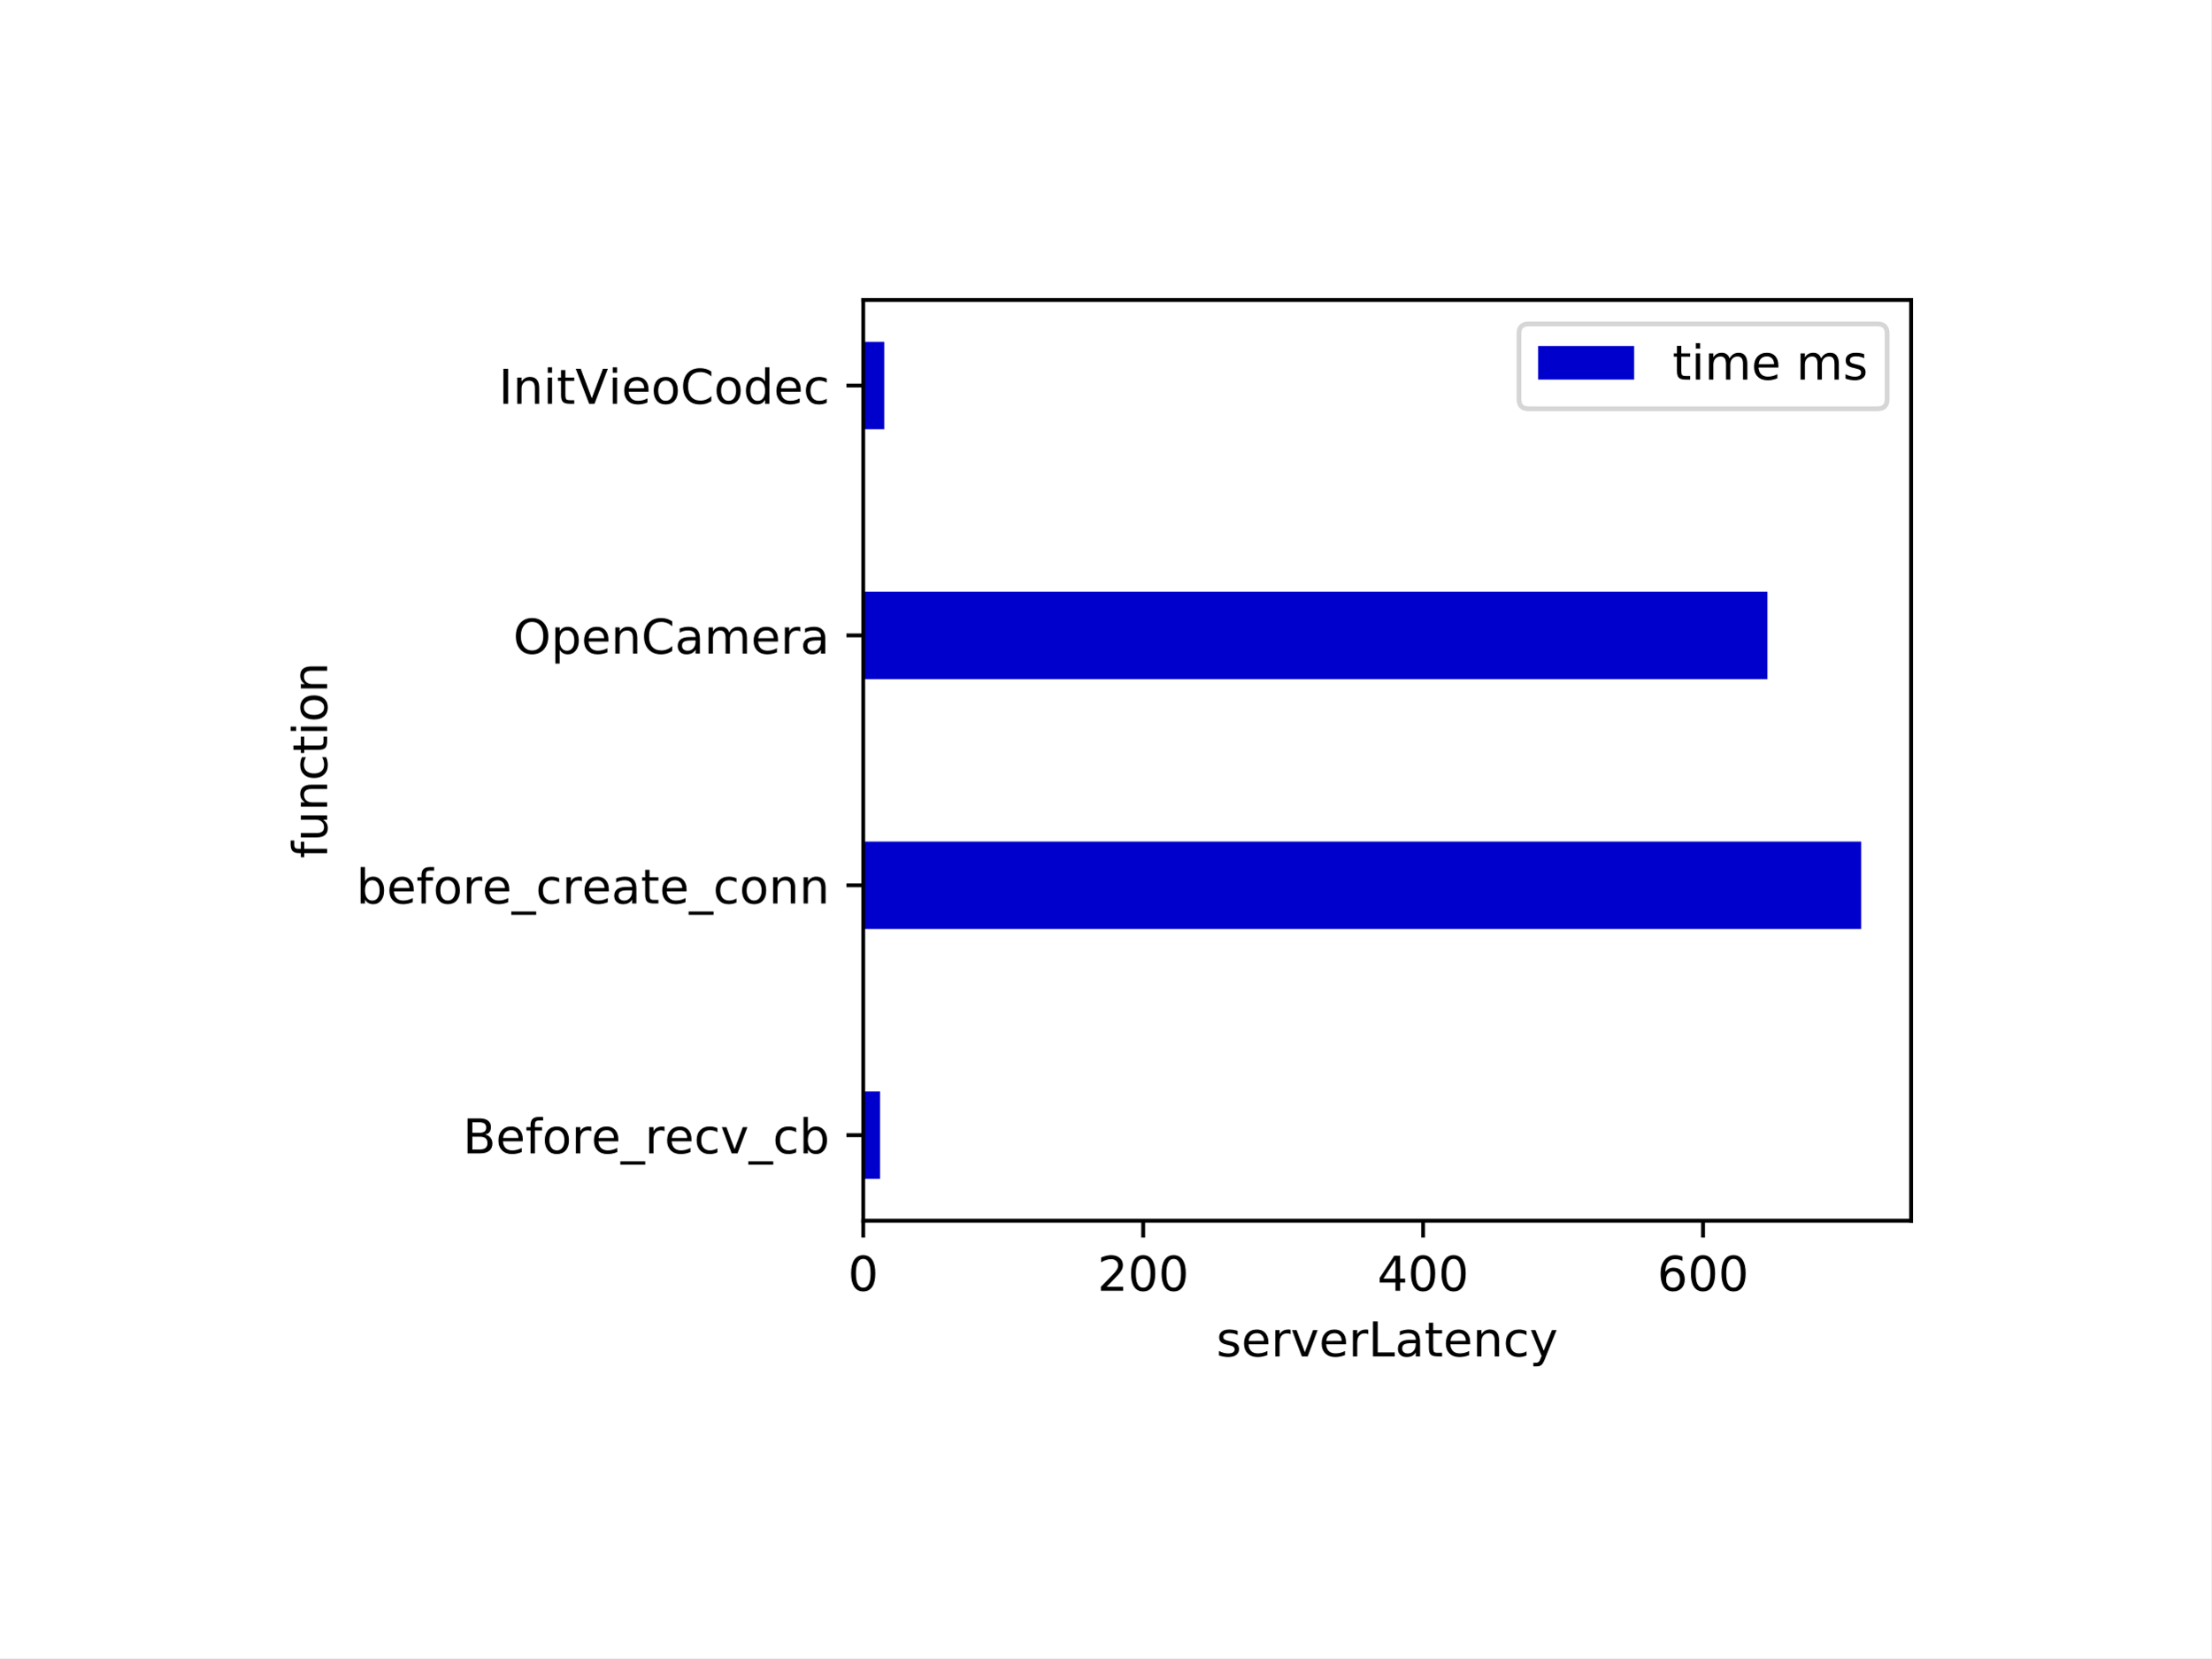
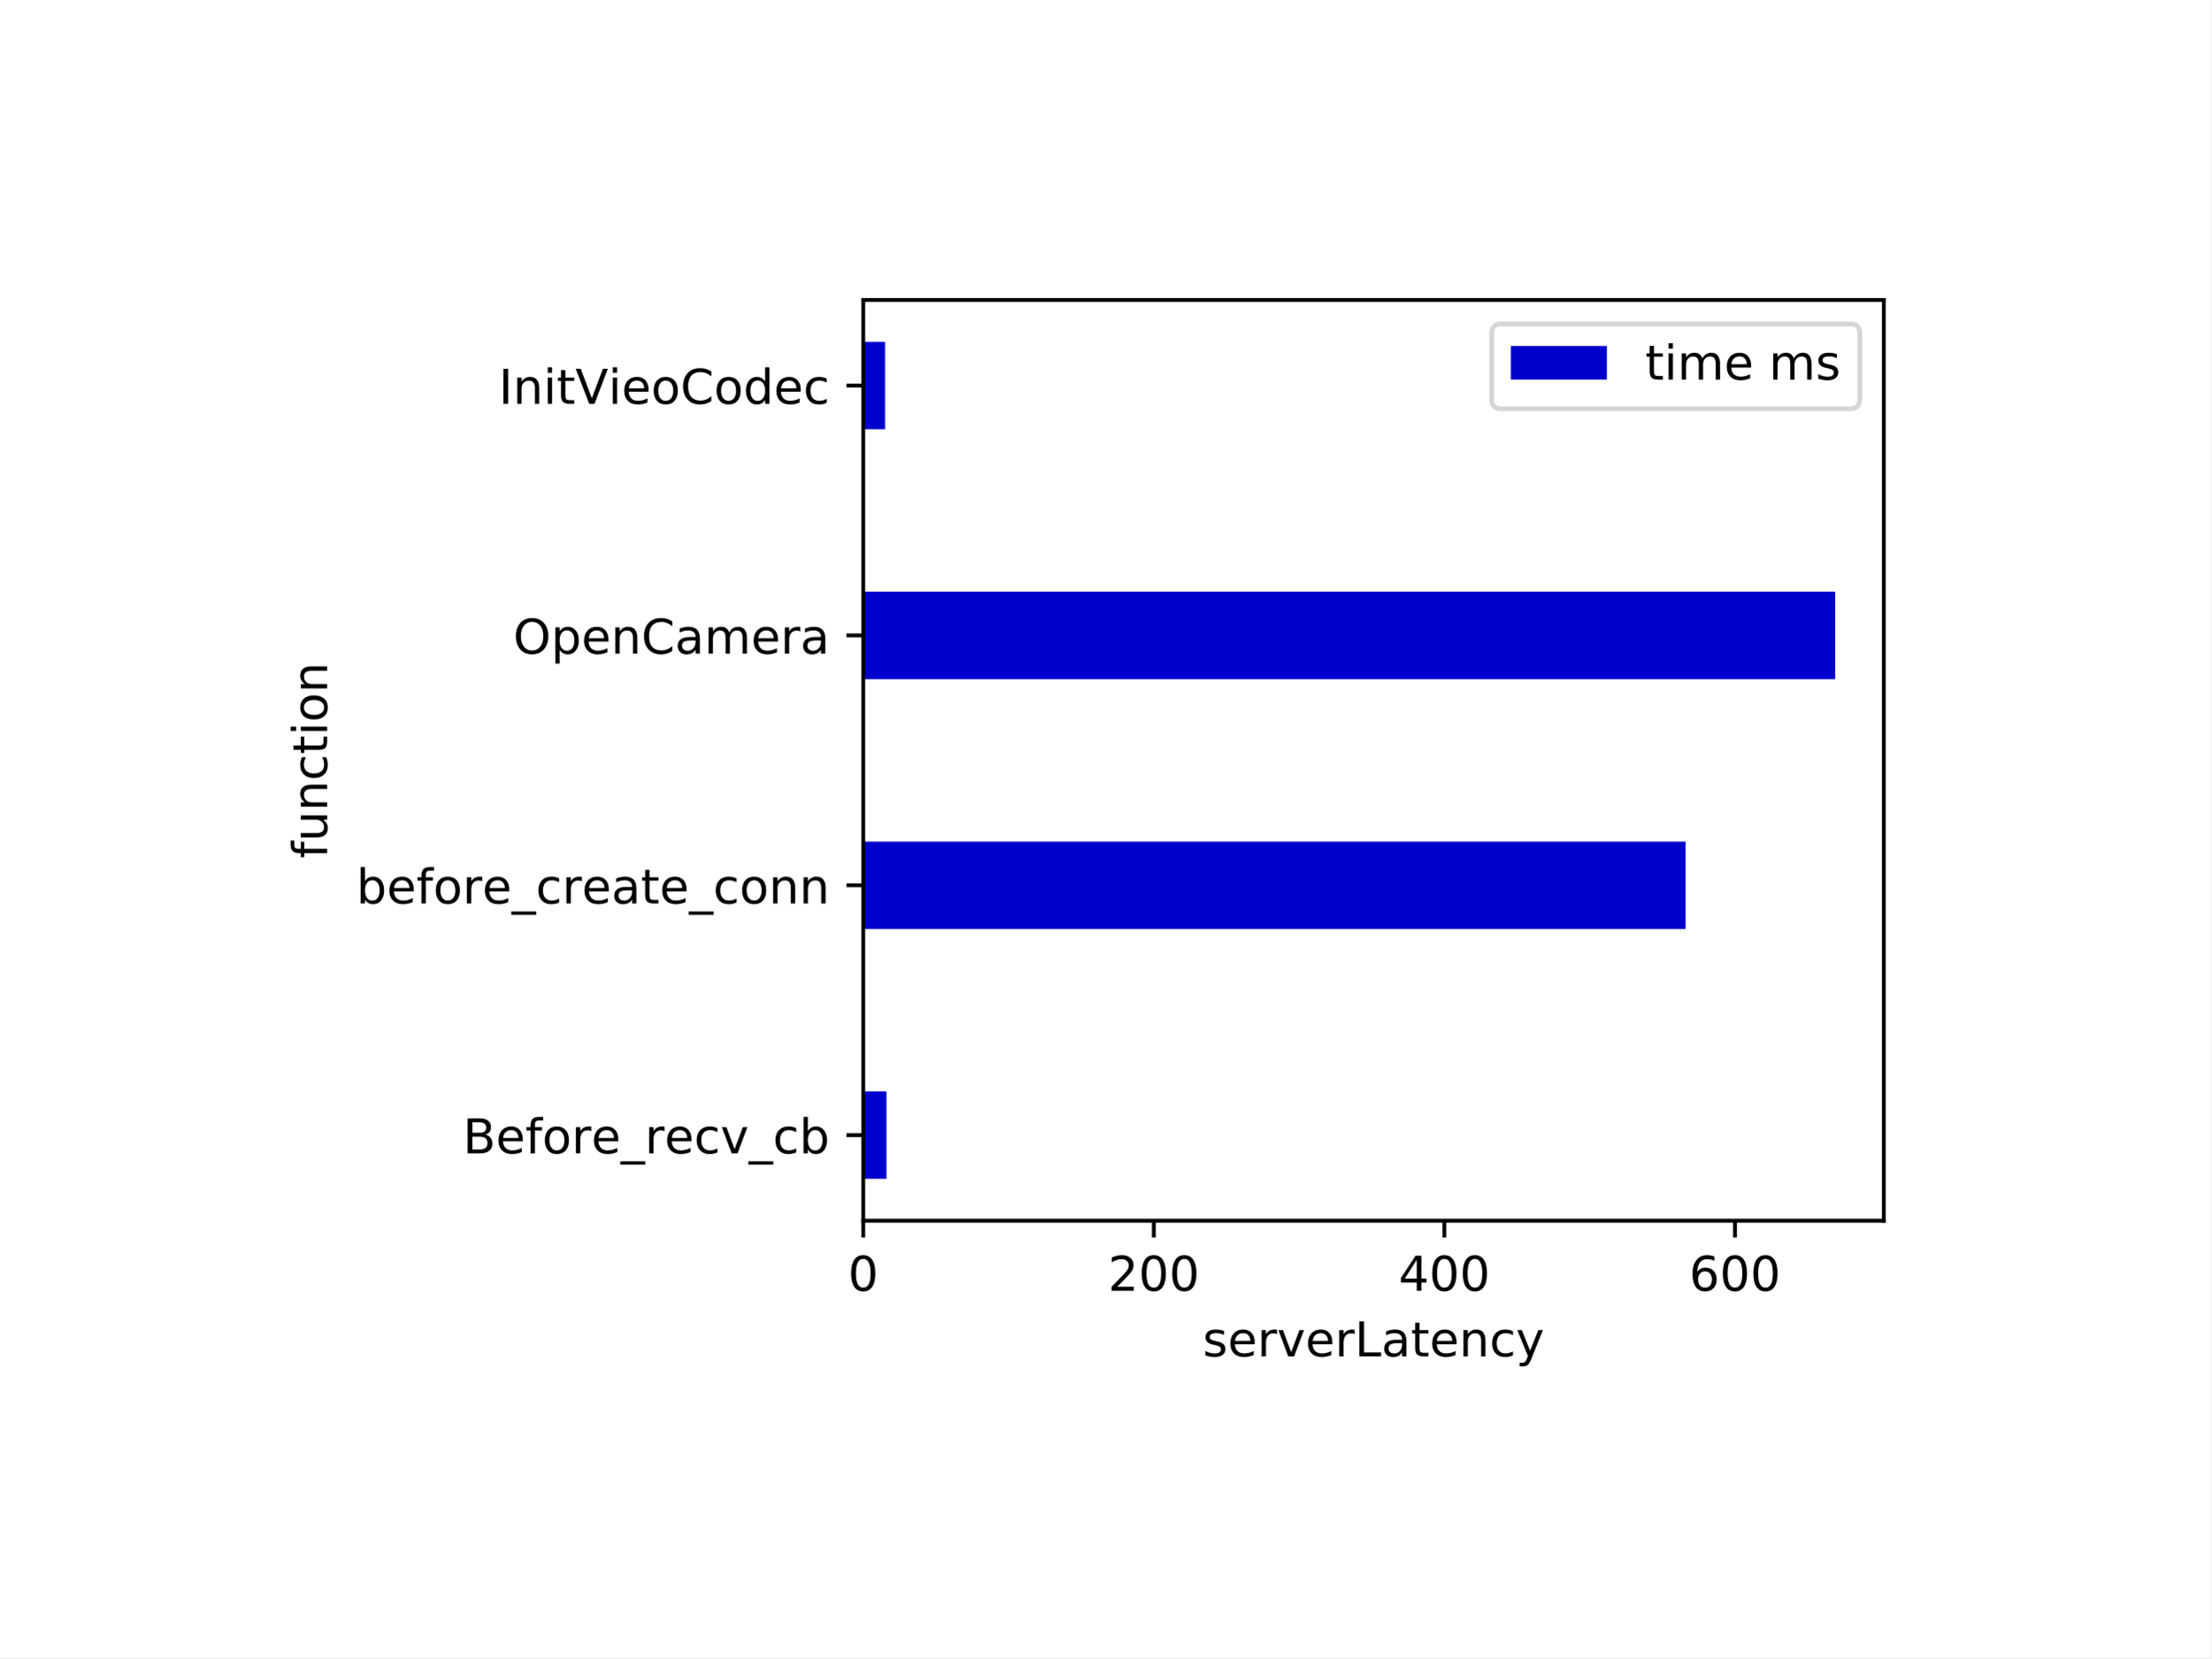
<svg xmlns="http://www.w3.org/2000/svg" xmlns:xlink="http://www.w3.org/1999/xlink" height="345.6pt" version="1.1" viewBox="0 0 460.8 345.6" width="460.8pt">
  <defs>
    <style type="text/css">
*{stroke-linecap:butt;stroke-linejoin:round;}
  </style>
  </defs>
  <g id="figure_1">
    <g id="patch_1">
      <path d="M 0 345.6  L 460.8 345.6  L 460.8 0  L 0 0  z " style="fill:#ffffff;" />
    </g>
    <g id="axes_1">
      <g id="patch_2">
-         <path d="M 179.9 254.44  L 398.28 254.44  L 398.28 62.52  L 179.9 62.52  z " style="fill:#ffffff;" />
+         <path d="M 179.9 254.44  L 392.596 254.44  L 392.596 62.52  L 179.9 62.52  z " style="fill:#ffffff;" />
      </g>
      <g id="patch_3">
-         <path clip-path="url(#p4a1dbe1ac6)" d="M 179.9 245.716  L 183.4 245.716  L 183.4 227.488  L 179.9 227.488  z " style="fill:#0000cd;" />
+         <path clip-path="url(#p1415e953fb)" d="M 179.9 245.716  L 184.745 245.716  L 184.745 227.488  L 179.9 227.488  z " style="fill:#0000cd;" />
      </g>
      <g id="patch_4">
-         <path clip-path="url(#p4a1dbe1ac6)" d="M 179.9 193.635  L 387.881 193.635  L 387.881 175.406  L 179.9 175.406  z " style="fill:#0000cd;" />
+         <path clip-path="url(#p1415e953fb)" d="M 179.9 193.635  L 351.28 193.635  L 351.28 175.406  L 179.9 175.406  z " style="fill:#0000cd;" />
      </g>
      <g id="patch_5">
-         <path clip-path="url(#p4a1dbe1ac6)" d="M 179.9 141.554  L 368.337 141.554  L 368.337 123.325  L 179.9 123.325  z " style="fill:#0000cd;" />
+         <path clip-path="url(#p1415e953fb)" d="M 179.9 141.554  L 382.467 141.554  L 382.467 123.325  L 179.9 123.325  z " style="fill:#0000cd;" />
      </g>
      <g id="patch_6">
-         <path clip-path="url(#p4a1dbe1ac6)" d="M 179.9 89.472  L 184.275 89.472  L 184.275 71.244  L 179.9 71.244  z " style="fill:#0000cd;" />
+         <path clip-path="url(#p1415e953fb)" d="M 179.9 89.472  L 184.442 89.472  L 184.442 71.244  L 179.9 71.244  z " style="fill:#0000cd;" />
      </g>
      <g id="matplotlib.axis_1">
        <g id="xtick_1">
          <g id="line2d_1">
            <defs>
-               <path d="M 0 0  L 0 3.5  " id="md226bafcd1" style="stroke:#000000;stroke-width:0.8;" />
-             </defs>
-             <g>
-               <use style="stroke:#000000;stroke-width:0.8;" x="179.9" xlink:href="#md226bafcd1" y="254.44" />
+               <path d="M 0 0  L 0 3.5  " id="md5bb54d4c5" style="stroke:#000000;stroke-width:0.8;" />
+             </defs>
+             <g>
+               <use style="stroke:#000000;stroke-width:0.8;" x="179.9" xlink:href="#md5bb54d4c5" y="254.44" />
            </g>
          </g>
          <g id="text_1">
            <defs>
              <path d="M 31.781 66.406  Q 24.172 66.406 20.328 58.906  Q 16.5 51.422 16.5 36.375  Q 16.5 21.391 20.328 13.891  Q 24.172 6.391 31.781 6.391  Q 39.453 6.391 43.281 13.891  Q 47.125 21.391 47.125 36.375  Q 47.125 51.422 43.281 58.906  Q 39.453 66.406 31.781 66.406  z M 31.781 74.219  Q 44.047 74.219 50.516 64.516  Q 56.984 54.828 56.984 36.375  Q 56.984 17.969 50.516 8.266  Q 44.047 -1.422 31.781 -1.422  Q 19.531 -1.422 13.062 8.266  Q 6.594 17.969 6.594 36.375  Q 6.594 54.828 13.062 64.516  Q 19.531 74.219 31.781 74.219  z " id="DejaVuSans-30" />
            </defs>
            <g transform="translate(176.7188 269.0384)scale(0.1 -0.1)">
              <use xlink:href="#DejaVuSans-30" />
            </g>
          </g>
        </g>
        <g id="xtick_2">
          <g id="line2d_2">
            <g>
-               <use style="stroke:#000000;stroke-width:0.8;" x="238.24" xlink:href="#md226bafcd1" y="254.44" />
+               <use style="stroke:#000000;stroke-width:0.8;" x="240.458" xlink:href="#md5bb54d4c5" y="254.44" />
            </g>
          </g>
          <g id="text_2">
            <defs>
              <path d="M 19.188 8.297  L 53.609 8.297  L 53.609 0  L 7.328 0  L 7.328 8.297  Q 12.938 14.109 22.625 23.891  Q 32.328 33.688 34.812 36.531  Q 39.547 41.844 41.422 45.531  Q 43.312 49.219 43.312 52.781  Q 43.312 58.594 39.234 62.25  Q 35.156 65.922 28.609 65.922  Q 23.969 65.922 18.812 64.312  Q 13.672 62.703 7.812 59.422  L 7.812 69.391  Q 13.766 71.781 18.938 73  Q 24.125 74.219 28.422 74.219  Q 39.75 74.219 46.484 68.547  Q 53.219 62.891 53.219 53.422  Q 53.219 48.922 51.531 44.891  Q 49.859 40.875 45.406 35.406  Q 44.188 33.984 37.641 27.219  Q 31.109 20.453 19.188 8.297  z " id="DejaVuSans-32" />
            </defs>
-             <g transform="translate(228.6959 269.0384)scale(0.1 -0.1)">
+             <g transform="translate(230.9145 269.0384)scale(0.1 -0.1)">
              <use xlink:href="#DejaVuSans-32" />
              <use x="63.623" xlink:href="#DejaVuSans-30" />
              <use x="127.246" xlink:href="#DejaVuSans-30" />
            </g>
          </g>
        </g>
        <g id="xtick_3">
          <g id="line2d_3">
            <g>
-               <use style="stroke:#000000;stroke-width:0.8;" x="296.579" xlink:href="#md226bafcd1" y="254.44" />
+               <use style="stroke:#000000;stroke-width:0.8;" x="301.016" xlink:href="#md5bb54d4c5" y="254.44" />
            </g>
          </g>
          <g id="text_3">
            <defs>
              <path d="M 37.797 64.312  L 12.891 25.391  L 37.797 25.391  z M 35.203 72.906  L 47.609 72.906  L 47.609 25.391  L 58.016 25.391  L 58.016 17.188  L 47.609 17.188  L 47.609 0  L 37.797 0  L 37.797 17.188  L 4.891 17.188  L 4.891 26.703  z " id="DejaVuSans-34" />
            </defs>
-             <g transform="translate(287.0356 269.0384)scale(0.1 -0.1)">
+             <g transform="translate(291.4727 269.0384)scale(0.1 -0.1)">
              <use xlink:href="#DejaVuSans-34" />
              <use x="63.623" xlink:href="#DejaVuSans-30" />
              <use x="127.246" xlink:href="#DejaVuSans-30" />
            </g>
          </g>
        </g>
        <g id="xtick_4">
          <g id="line2d_4">
            <g>
-               <use style="stroke:#000000;stroke-width:0.8;" x="354.919" xlink:href="#md226bafcd1" y="254.44" />
+               <use style="stroke:#000000;stroke-width:0.8;" x="361.575" xlink:href="#md5bb54d4c5" y="254.44" />
            </g>
          </g>
          <g id="text_4">
            <defs>
              <path d="M 33.016 40.375  Q 26.375 40.375 22.484 35.828  Q 18.609 31.297 18.609 23.391  Q 18.609 15.531 22.484 10.953  Q 26.375 6.391 33.016 6.391  Q 39.656 6.391 43.531 10.953  Q 47.406 15.531 47.406 23.391  Q 47.406 31.297 43.531 35.828  Q 39.656 40.375 33.016 40.375  z M 52.594 71.297  L 52.594 62.312  Q 48.875 64.062 45.094 64.984  Q 41.312 65.922 37.594 65.922  Q 27.828 65.922 22.672 59.328  Q 17.531 52.734 16.797 39.406  Q 19.672 43.656 24.016 45.922  Q 28.375 48.188 33.594 48.188  Q 44.578 48.188 50.953 41.516  Q 57.328 34.859 57.328 23.391  Q 57.328 12.156 50.688 5.359  Q 44.047 -1.422 33.016 -1.422  Q 20.359 -1.422 13.672 8.266  Q 6.984 17.969 6.984 36.375  Q 6.984 53.656 15.188 63.938  Q 23.391 74.219 37.203 74.219  Q 40.922 74.219 44.703 73.484  Q 48.484 72.75 52.594 71.297  z " id="DejaVuSans-36" />
            </defs>
-             <g transform="translate(345.3753 269.0384)scale(0.1 -0.1)">
+             <g transform="translate(352.0309 269.0384)scale(0.1 -0.1)">
              <use xlink:href="#DejaVuSans-36" />
              <use x="63.623" xlink:href="#DejaVuSans-30" />
              <use x="127.246" xlink:href="#DejaVuSans-30" />
            </g>
          </g>
        </g>
        <g id="text_5">
          <defs>
            <path d="M 44.281 53.078  L 44.281 44.578  Q 40.484 46.531 36.375 47.5  Q 32.281 48.484 27.875 48.484  Q 21.188 48.484 17.844 46.438  Q 14.5 44.391 14.5 40.281  Q 14.5 37.156 16.891 35.375  Q 19.281 33.594 26.516 31.984  L 29.594 31.297  Q 39.156 29.25 43.188 25.516  Q 47.219 21.781 47.219 15.094  Q 47.219 7.469 41.188 3.016  Q 35.156 -1.422 24.609 -1.422  Q 20.219 -1.422 15.453 -0.562  Q 10.688 0.297 5.422 2  L 5.422 11.281  Q 10.406 8.688 15.234 7.391  Q 20.062 6.109 24.812 6.109  Q 31.156 6.109 34.562 8.281  Q 37.984 10.453 37.984 14.406  Q 37.984 18.062 35.516 20.016  Q 33.062 21.969 24.703 23.781  L 21.578 24.516  Q 13.234 26.266 9.516 29.906  Q 5.812 33.547 5.812 39.891  Q 5.812 47.609 11.281 51.797  Q 16.75 56 26.812 56  Q 31.781 56 36.172 55.266  Q 40.578 54.547 44.281 53.078  z " id="DejaVuSans-73" />
            <path d="M 56.203 29.594  L 56.203 25.203  L 14.891 25.203  Q 15.484 15.922 20.484 11.062  Q 25.484 6.203 34.422 6.203  Q 39.594 6.203 44.453 7.469  Q 49.312 8.734 54.109 11.281  L 54.109 2.781  Q 49.266 0.734 44.188 -0.344  Q 39.109 -1.422 33.891 -1.422  Q 20.797 -1.422 13.156 6.188  Q 5.516 13.812 5.516 26.812  Q 5.516 40.234 12.766 48.109  Q 20.016 56 32.328 56  Q 43.359 56 49.781 48.891  Q 56.203 41.797 56.203 29.594  z M 47.219 32.234  Q 47.125 39.594 43.094 43.984  Q 39.062 48.391 32.422 48.391  Q 24.906 48.391 20.391 44.141  Q 15.875 39.891 15.188 32.172  z " id="DejaVuSans-65" />
            <path d="M 41.109 46.297  Q 39.594 47.172 37.812 47.578  Q 36.031 48 33.891 48  Q 26.266 48 22.188 43.047  Q 18.109 38.094 18.109 28.812  L 18.109 0  L 9.078 0  L 9.078 54.688  L 18.109 54.688  L 18.109 46.188  Q 20.953 51.172 25.484 53.578  Q 30.031 56 36.531 56  Q 37.453 56 38.578 55.875  Q 39.703 55.766 41.062 55.516  z " id="DejaVuSans-72" />
            <path d="M 2.984 54.688  L 12.5 54.688  L 29.594 8.797  L 46.688 54.688  L 56.203 54.688  L 35.688 0  L 23.484 0  z " id="DejaVuSans-76" />
            <path d="M 9.812 72.906  L 19.672 72.906  L 19.672 8.297  L 55.172 8.297  L 55.172 0  L 9.812 0  z " id="DejaVuSans-4c" />
            <path d="M 34.281 27.484  Q 23.391 27.484 19.188 25  Q 14.984 22.516 14.984 16.5  Q 14.984 11.719 18.141 8.906  Q 21.297 6.109 26.703 6.109  Q 34.188 6.109 38.703 11.406  Q 43.219 16.703 43.219 25.484  L 43.219 27.484  z M 52.203 31.203  L 52.203 0  L 43.219 0  L 43.219 8.297  Q 40.141 3.328 35.547 0.953  Q 30.953 -1.422 24.312 -1.422  Q 15.922 -1.422 10.953 3.297  Q 6 8.016 6 15.922  Q 6 25.141 12.172 29.828  Q 18.359 34.516 30.609 34.516  L 43.219 34.516  L 43.219 35.406  Q 43.219 41.609 39.141 45  Q 35.062 48.391 27.688 48.391  Q 23 48.391 18.547 47.266  Q 14.109 46.141 10.016 43.891  L 10.016 52.203  Q 14.938 54.109 19.578 55.047  Q 24.219 56 28.609 56  Q 40.484 56 46.344 49.844  Q 52.203 43.703 52.203 31.203  z " id="DejaVuSans-61" />
            <path d="M 18.312 70.219  L 18.312 54.688  L 36.812 54.688  L 36.812 47.703  L 18.312 47.703  L 18.312 18.016  Q 18.312 11.328 20.141 9.422  Q 21.969 7.516 27.594 7.516  L 36.812 7.516  L 36.812 0  L 27.594 0  Q 17.188 0 13.234 3.875  Q 9.281 7.766 9.281 18.016  L 9.281 47.703  L 2.688 47.703  L 2.688 54.688  L 9.281 54.688  L 9.281 70.219  z " id="DejaVuSans-74" />
            <path d="M 54.891 33.016  L 54.891 0  L 45.906 0  L 45.906 32.719  Q 45.906 40.484 42.875 44.328  Q 39.844 48.188 33.797 48.188  Q 26.516 48.188 22.312 43.547  Q 18.109 38.922 18.109 30.906  L 18.109 0  L 9.078 0  L 9.078 54.688  L 18.109 54.688  L 18.109 46.188  Q 21.344 51.125 25.703 53.562  Q 30.078 56 35.797 56  Q 45.219 56 50.047 50.172  Q 54.891 44.344 54.891 33.016  z " id="DejaVuSans-6e" />
            <path d="M 48.781 52.594  L 48.781 44.188  Q 44.969 46.297 41.141 47.344  Q 37.312 48.391 33.406 48.391  Q 24.656 48.391 19.812 42.844  Q 14.984 37.312 14.984 27.297  Q 14.984 17.281 19.812 11.734  Q 24.656 6.203 33.406 6.203  Q 37.312 6.203 41.141 7.25  Q 44.969 8.297 48.781 10.406  L 48.781 2.094  Q 45.016 0.344 40.984 -0.531  Q 36.969 -1.422 32.422 -1.422  Q 20.062 -1.422 12.781 6.344  Q 5.516 14.109 5.516 27.297  Q 5.516 40.672 12.859 48.328  Q 20.219 56 33.016 56  Q 37.156 56 41.109 55.141  Q 45.062 54.297 48.781 52.594  z " id="DejaVuSans-63" />
            <path d="M 32.172 -5.078  Q 28.375 -14.844 24.75 -17.812  Q 21.141 -20.797 15.094 -20.797  L 7.906 -20.797  L 7.906 -13.281  L 13.188 -13.281  Q 16.891 -13.281 18.938 -11.516  Q 21 -9.766 23.484 -3.219  L 25.094 0.875  L 2.984 54.688  L 12.5 54.688  L 29.594 11.922  L 46.688 54.688  L 56.203 54.688  z " id="DejaVuSans-79" />
          </defs>
-           <g transform="translate(253.4978 282.7166)scale(0.1 -0.1)">
+           <g transform="translate(250.6556 282.7166)scale(0.1 -0.1)">
            <use xlink:href="#DejaVuSans-73" />
            <use x="52.1" xlink:href="#DejaVuSans-65" />
            <use x="113.623" xlink:href="#DejaVuSans-72" />
            <use x="154.736" xlink:href="#DejaVuSans-76" />
            <use x="213.916" xlink:href="#DejaVuSans-65" />
            <use x="275.439" xlink:href="#DejaVuSans-72" />
            <use x="316.553" xlink:href="#DejaVuSans-4c" />
            <use x="372.266" xlink:href="#DejaVuSans-61" />
            <use x="433.545" xlink:href="#DejaVuSans-74" />
            <use x="472.754" xlink:href="#DejaVuSans-65" />
            <use x="534.277" xlink:href="#DejaVuSans-6e" />
            <use x="597.656" xlink:href="#DejaVuSans-63" />
            <use x="652.637" xlink:href="#DejaVuSans-79" />
          </g>
        </g>
      </g>
      <g id="matplotlib.axis_2">
        <g id="ytick_1">
          <g id="line2d_5">
            <defs>
-               <path d="M 0 0  L -3.5 0  " id="mdd6d3f6734" style="stroke:#000000;stroke-width:0.8;" />
-             </defs>
-             <g>
-               <use style="stroke:#000000;stroke-width:0.8;" x="179.9" xlink:href="#mdd6d3f6734" y="236.602" />
+               <path d="M 0 0  L -3.5 0  " id="mb3eb9747fa" style="stroke:#000000;stroke-width:0.8;" />
+             </defs>
+             <g>
+               <use style="stroke:#000000;stroke-width:0.8;" x="179.9" xlink:href="#mb3eb9747fa" y="236.602" />
            </g>
          </g>
          <g id="text_6">
            <defs>
              <path d="M 19.672 34.812  L 19.672 8.109  L 35.5 8.109  Q 43.453 8.109 47.281 11.406  Q 51.125 14.703 51.125 21.484  Q 51.125 28.328 47.281 31.562  Q 43.453 34.812 35.5 34.812  z M 19.672 64.797  L 19.672 42.828  L 34.281 42.828  Q 41.5 42.828 45.031 45.531  Q 48.578 48.25 48.578 53.812  Q 48.578 59.328 45.031 62.062  Q 41.5 64.797 34.281 64.797  z M 9.812 72.906  L 35.016 72.906  Q 46.297 72.906 52.391 68.219  Q 58.5 63.531 58.5 54.891  Q 58.5 48.188 55.375 44.234  Q 52.25 40.281 46.188 39.312  Q 53.469 37.75 57.5 32.781  Q 61.531 27.828 61.531 20.406  Q 61.531 10.641 54.891 5.312  Q 48.25 0 35.984 0  L 9.812 0  z " id="DejaVuSans-42" />
              <path d="M 37.109 75.984  L 37.109 68.5  L 28.516 68.5  Q 23.688 68.5 21.797 66.547  Q 19.922 64.594 19.922 59.516  L 19.922 54.688  L 34.719 54.688  L 34.719 47.703  L 19.922 47.703  L 19.922 0  L 10.891 0  L 10.891 47.703  L 2.297 47.703  L 2.297 54.688  L 10.891 54.688  L 10.891 58.5  Q 10.891 67.625 15.141 71.797  Q 19.391 75.984 28.609 75.984  z " id="DejaVuSans-66" />
              <path d="M 30.609 48.391  Q 23.391 48.391 19.188 42.75  Q 14.984 37.109 14.984 27.297  Q 14.984 17.484 19.156 11.844  Q 23.344 6.203 30.609 6.203  Q 37.797 6.203 41.984 11.859  Q 46.188 17.531 46.188 27.297  Q 46.188 37.016 41.984 42.703  Q 37.797 48.391 30.609 48.391  z M 30.609 56  Q 42.328 56 49.016 48.375  Q 55.719 40.766 55.719 27.297  Q 55.719 13.875 49.016 6.219  Q 42.328 -1.422 30.609 -1.422  Q 18.844 -1.422 12.172 6.219  Q 5.516 13.875 5.516 27.297  Q 5.516 40.766 12.172 48.375  Q 18.844 56 30.609 56  z " id="DejaVuSans-6f" />
              <path d="M 50.984 -16.609  L 50.984 -23.578  L -0.984 -23.578  L -0.984 -16.609  z " id="DejaVuSans-5f" />
              <path d="M 48.688 27.297  Q 48.688 37.203 44.609 42.844  Q 40.531 48.484 33.406 48.484  Q 26.266 48.484 22.188 42.844  Q 18.109 37.203 18.109 27.297  Q 18.109 17.391 22.188 11.75  Q 26.266 6.109 33.406 6.109  Q 40.531 6.109 44.609 11.75  Q 48.688 17.391 48.688 27.297  z M 18.109 46.391  Q 20.953 51.266 25.266 53.625  Q 29.594 56 35.594 56  Q 45.562 56 51.781 48.094  Q 58.016 40.188 58.016 27.297  Q 58.016 14.406 51.781 6.484  Q 45.562 -1.422 35.594 -1.422  Q 29.594 -1.422 25.266 0.953  Q 20.953 3.328 18.109 8.203  L 18.109 0  L 9.078 0  L 9.078 75.984  L 18.109 75.984  z " id="DejaVuSans-62" />
            </defs>
            <g transform="translate(96.46094 240.4013)scale(0.1 -0.1)">
              <use xlink:href="#DejaVuSans-42" />
              <use x="68.604" xlink:href="#DejaVuSans-65" />
              <use x="130.127" xlink:href="#DejaVuSans-66" />
              <use x="165.332" xlink:href="#DejaVuSans-6f" />
              <use x="226.514" xlink:href="#DejaVuSans-72" />
              <use x="267.596" xlink:href="#DejaVuSans-65" />
              <use x="329.119" xlink:href="#DejaVuSans-5f" />
              <use x="379.119" xlink:href="#DejaVuSans-72" />
              <use x="420.201" xlink:href="#DejaVuSans-65" />
              <use x="481.725" xlink:href="#DejaVuSans-63" />
              <use x="536.705" xlink:href="#DejaVuSans-76" />
              <use x="595.885" xlink:href="#DejaVuSans-5f" />
              <use x="645.885" xlink:href="#DejaVuSans-63" />
              <use x="700.865" xlink:href="#DejaVuSans-62" />
            </g>
          </g>
        </g>
        <g id="ytick_2">
          <g id="line2d_6">
            <g>
-               <use style="stroke:#000000;stroke-width:0.8;" x="179.9" xlink:href="#mdd6d3f6734" y="184.521" />
+               <use style="stroke:#000000;stroke-width:0.8;" x="179.9" xlink:href="#mb3eb9747fa" y="184.521" />
            </g>
          </g>
          <g id="text_7">
            <g transform="translate(74.24531 188.3199)scale(0.1 -0.1)">
              <use xlink:href="#DejaVuSans-62" />
              <use x="63.477" xlink:href="#DejaVuSans-65" />
              <use x="125" xlink:href="#DejaVuSans-66" />
              <use x="160.205" xlink:href="#DejaVuSans-6f" />
              <use x="221.387" xlink:href="#DejaVuSans-72" />
              <use x="262.469" xlink:href="#DejaVuSans-65" />
              <use x="323.992" xlink:href="#DejaVuSans-5f" />
              <use x="373.992" xlink:href="#DejaVuSans-63" />
              <use x="428.973" xlink:href="#DejaVuSans-72" />
              <use x="470.055" xlink:href="#DejaVuSans-65" />
              <use x="531.578" xlink:href="#DejaVuSans-61" />
              <use x="592.857" xlink:href="#DejaVuSans-74" />
              <use x="632.066" xlink:href="#DejaVuSans-65" />
              <use x="693.59" xlink:href="#DejaVuSans-5f" />
              <use x="743.59" xlink:href="#DejaVuSans-63" />
              <use x="798.57" xlink:href="#DejaVuSans-6f" />
              <use x="859.752" xlink:href="#DejaVuSans-6e" />
              <use x="923.131" xlink:href="#DejaVuSans-6e" />
            </g>
          </g>
        </g>
        <g id="ytick_3">
          <g id="line2d_7">
            <g>
-               <use style="stroke:#000000;stroke-width:0.8;" x="179.9" xlink:href="#mdd6d3f6734" y="132.439" />
+               <use style="stroke:#000000;stroke-width:0.8;" x="179.9" xlink:href="#mb3eb9747fa" y="132.439" />
            </g>
          </g>
          <g id="text_8">
            <defs>
              <path d="M 39.406 66.219  Q 28.656 66.219 22.328 58.203  Q 16.016 50.203 16.016 36.375  Q 16.016 22.609 22.328 14.594  Q 28.656 6.594 39.406 6.594  Q 50.141 6.594 56.422 14.594  Q 62.703 22.609 62.703 36.375  Q 62.703 50.203 56.422 58.203  Q 50.141 66.219 39.406 66.219  z M 39.406 74.219  Q 54.734 74.219 63.906 63.938  Q 73.094 53.656 73.094 36.375  Q 73.094 19.141 63.906 8.859  Q 54.734 -1.422 39.406 -1.422  Q 24.031 -1.422 14.812 8.828  Q 5.609 19.094 5.609 36.375  Q 5.609 53.656 14.812 63.938  Q 24.031 74.219 39.406 74.219  z " id="DejaVuSans-4f" />
              <path d="M 18.109 8.203  L 18.109 -20.797  L 9.078 -20.797  L 9.078 54.688  L 18.109 54.688  L 18.109 46.391  Q 20.953 51.266 25.266 53.625  Q 29.594 56 35.594 56  Q 45.562 56 51.781 48.094  Q 58.016 40.188 58.016 27.297  Q 58.016 14.406 51.781 6.484  Q 45.562 -1.422 35.594 -1.422  Q 29.594 -1.422 25.266 0.953  Q 20.953 3.328 18.109 8.203  z M 48.688 27.297  Q 48.688 37.203 44.609 42.844  Q 40.531 48.484 33.406 48.484  Q 26.266 48.484 22.188 42.844  Q 18.109 37.203 18.109 27.297  Q 18.109 17.391 22.188 11.75  Q 26.266 6.109 33.406 6.109  Q 40.531 6.109 44.609 11.75  Q 48.688 17.391 48.688 27.297  z " id="DejaVuSans-70" />
              <path d="M 64.406 67.281  L 64.406 56.891  Q 59.422 61.531 53.781 63.812  Q 48.141 66.109 41.797 66.109  Q 29.297 66.109 22.656 58.469  Q 16.016 50.828 16.016 36.375  Q 16.016 21.969 22.656 14.328  Q 29.297 6.688 41.797 6.688  Q 48.141 6.688 53.781 8.984  Q 59.422 11.281 64.406 15.922  L 64.406 5.609  Q 59.234 2.094 53.438 0.328  Q 47.656 -1.422 41.219 -1.422  Q 24.656 -1.422 15.125 8.703  Q 5.609 18.844 5.609 36.375  Q 5.609 53.953 15.125 64.078  Q 24.656 74.219 41.219 74.219  Q 47.75 74.219 53.531 72.484  Q 59.328 70.75 64.406 67.281  z " id="DejaVuSans-43" />
              <path d="M 52 44.188  Q 55.375 50.25 60.062 53.125  Q 64.75 56 71.094 56  Q 79.641 56 84.281 50.016  Q 88.922 44.047 88.922 33.016  L 88.922 0  L 79.891 0  L 79.891 32.719  Q 79.891 40.578 77.094 44.375  Q 74.312 48.188 68.609 48.188  Q 61.625 48.188 57.562 43.547  Q 53.516 38.922 53.516 30.906  L 53.516 0  L 44.484 0  L 44.484 32.719  Q 44.484 40.625 41.703 44.406  Q 38.922 48.188 33.109 48.188  Q 26.219 48.188 22.156 43.531  Q 18.109 38.875 18.109 30.906  L 18.109 0  L 9.078 0  L 9.078 54.688  L 18.109 54.688  L 18.109 46.188  Q 21.188 51.219 25.484 53.609  Q 29.781 56 35.688 56  Q 41.656 56 45.828 52.969  Q 50 49.953 52 44.188  z " id="DejaVuSans-6d" />
            </defs>
            <g transform="translate(106.9453 136.2385)scale(0.1 -0.1)">
              <use xlink:href="#DejaVuSans-4f" />
              <use x="78.711" xlink:href="#DejaVuSans-70" />
              <use x="142.188" xlink:href="#DejaVuSans-65" />
              <use x="203.711" xlink:href="#DejaVuSans-6e" />
              <use x="267.09" xlink:href="#DejaVuSans-43" />
              <use x="336.914" xlink:href="#DejaVuSans-61" />
              <use x="398.193" xlink:href="#DejaVuSans-6d" />
              <use x="495.605" xlink:href="#DejaVuSans-65" />
              <use x="557.129" xlink:href="#DejaVuSans-72" />
              <use x="598.242" xlink:href="#DejaVuSans-61" />
            </g>
          </g>
        </g>
        <g id="ytick_4">
          <g id="line2d_8">
            <g>
-               <use style="stroke:#000000;stroke-width:0.8;" x="179.9" xlink:href="#mdd6d3f6734" y="80.358" />
+               <use style="stroke:#000000;stroke-width:0.8;" x="179.9" xlink:href="#mb3eb9747fa" y="80.358" />
            </g>
          </g>
          <g id="text_9">
            <defs>
              <path d="M 9.812 72.906  L 19.672 72.906  L 19.672 0  L 9.812 0  z " id="DejaVuSans-49" />
              <path d="M 9.422 54.688  L 18.406 54.688  L 18.406 0  L 9.422 0  z M 9.422 75.984  L 18.406 75.984  L 18.406 64.594  L 9.422 64.594  z " id="DejaVuSans-69" />
              <path d="M 28.609 0  L 0.781 72.906  L 11.078 72.906  L 34.188 11.531  L 57.328 72.906  L 67.578 72.906  L 39.797 0  z " id="DejaVuSans-56" />
              <path d="M 45.406 46.391  L 45.406 75.984  L 54.391 75.984  L 54.391 0  L 45.406 0  L 45.406 8.203  Q 42.578 3.328 38.25 0.953  Q 33.938 -1.422 27.875 -1.422  Q 17.969 -1.422 11.734 6.484  Q 5.516 14.406 5.516 27.297  Q 5.516 40.188 11.734 48.094  Q 17.969 56 27.875 56  Q 33.938 56 38.25 53.625  Q 42.578 51.266 45.406 46.391  z M 14.797 27.297  Q 14.797 17.391 18.875 11.75  Q 22.953 6.109 30.078 6.109  Q 37.203 6.109 41.297 11.75  Q 45.406 17.391 45.406 27.297  Q 45.406 37.203 41.297 42.844  Q 37.203 48.484 30.078 48.484  Q 22.953 48.484 18.875 42.844  Q 14.797 37.203 14.797 27.297  z " id="DejaVuSans-64" />
            </defs>
            <g transform="translate(103.925 84.1571)scale(0.1 -0.1)">
              <use xlink:href="#DejaVuSans-49" />
              <use x="29.492" xlink:href="#DejaVuSans-6e" />
              <use x="92.871" xlink:href="#DejaVuSans-69" />
              <use x="120.654" xlink:href="#DejaVuSans-74" />
              <use x="159.863" xlink:href="#DejaVuSans-56" />
              <use x="228.24" xlink:href="#DejaVuSans-69" />
              <use x="256.023" xlink:href="#DejaVuSans-65" />
              <use x="317.547" xlink:href="#DejaVuSans-6f" />
              <use x="378.729" xlink:href="#DejaVuSans-43" />
              <use x="448.553" xlink:href="#DejaVuSans-6f" />
              <use x="509.734" xlink:href="#DejaVuSans-64" />
              <use x="573.211" xlink:href="#DejaVuSans-65" />
              <use x="634.734" xlink:href="#DejaVuSans-63" />
            </g>
          </g>
        </g>
        <g id="text_10">
          <defs>
            <path d="M 8.5 21.578  L 8.5 54.688  L 17.484 54.688  L 17.484 21.922  Q 17.484 14.156 20.5 10.266  Q 23.531 6.391 29.594 6.391  Q 36.859 6.391 41.078 11.031  Q 45.312 15.672 45.312 23.688  L 45.312 54.688  L 54.297 54.688  L 54.297 0  L 45.312 0  L 45.312 8.406  Q 42.047 3.422 37.719 1  Q 33.406 -1.422 27.688 -1.422  Q 18.266 -1.422 13.375 4.438  Q 8.5 10.297 8.5 21.578  z M 31.109 56  z " id="DejaVuSans-75" />
          </defs>
          <g transform="translate(68.16563 178.9042)rotate(-90)scale(0.1 -0.1)">
            <use xlink:href="#DejaVuSans-66" />
            <use x="35.205" xlink:href="#DejaVuSans-75" />
            <use x="98.584" xlink:href="#DejaVuSans-6e" />
            <use x="161.963" xlink:href="#DejaVuSans-63" />
            <use x="216.943" xlink:href="#DejaVuSans-74" />
            <use x="256.152" xlink:href="#DejaVuSans-69" />
            <use x="283.936" xlink:href="#DejaVuSans-6f" />
            <use x="345.117" xlink:href="#DejaVuSans-6e" />
          </g>
        </g>
      </g>
      <g id="patch_7">
        <path d="M 179.9 254.44  L 179.9 62.52  " style="fill:none;stroke:#000000;stroke-linecap:square;stroke-linejoin:miter;stroke-width:0.8;" />
      </g>
      <g id="patch_8">
-         <path d="M 398.28 254.44  L 398.28 62.52  " style="fill:none;stroke:#000000;stroke-linecap:square;stroke-linejoin:miter;stroke-width:0.8;" />
+         <path d="M 392.596 254.44  L 392.596 62.52  " style="fill:none;stroke:#000000;stroke-linecap:square;stroke-linejoin:miter;stroke-width:0.8;" />
      </g>
      <g id="patch_9">
-         <path d="M 179.9 254.44  L 398.28 254.44  " style="fill:none;stroke:#000000;stroke-linecap:square;stroke-linejoin:miter;stroke-width:0.8;" />
+         <path d="M 179.9 254.44  L 392.596 254.44  " style="fill:none;stroke:#000000;stroke-linecap:square;stroke-linejoin:miter;stroke-width:0.8;" />
      </g>
      <g id="patch_10">
-         <path d="M 179.9 62.52  L 398.28 62.52  " style="fill:none;stroke:#000000;stroke-linecap:square;stroke-linejoin:miter;stroke-width:0.8;" />
+         <path d="M 179.9 62.52  L 392.596 62.52  " style="fill:none;stroke:#000000;stroke-linecap:square;stroke-linejoin:miter;stroke-width:0.8;" />
      </g>
      <g id="legend_1">
        <g id="patch_11">
-           <path d="M 318.56 85.198  L 391.28 85.198  Q 393.28 85.198 393.28 83.198  L 393.28 69.52  Q 393.28 67.52 391.28 67.52  L 318.56 67.52  Q 316.56 67.52 316.56 69.52  L 316.56 83.198  Q 316.56 85.198 318.56 85.198  z " style="fill:#ffffff;opacity:0.8;stroke:#cccccc;stroke-linejoin:miter;" />
+           <path d="M 312.875 85.198  L 385.596 85.198  Q 387.596 85.198 387.596 83.198  L 387.596 69.52  Q 387.596 67.52 385.596 67.52  L 312.875 67.52  Q 310.875 67.52 310.875 69.52  L 310.875 83.198  Q 310.875 85.198 312.875 85.198  z " style="fill:#ffffff;opacity:0.8;stroke:#cccccc;stroke-linejoin:miter;" />
        </g>
        <g id="patch_12">
-           <path d="M 320.56 79.118  L 340.56 79.118  L 340.56 72.118  L 320.56 72.118  z " style="fill:#0000cd;" />
+           <path d="M 314.875 79.118  L 334.875 79.118  L 334.875 72.118  L 314.875 72.118  z " style="fill:#0000cd;" />
        </g>
        <g id="text_11">
          <defs>
            <path id="DejaVuSans-20" />
          </defs>
-           <g transform="translate(348.5597 79.11844)scale(0.1 -0.1)">
+           <g transform="translate(342.8752 79.11844)scale(0.1 -0.1)">
            <use xlink:href="#DejaVuSans-74" />
            <use x="39.209" xlink:href="#DejaVuSans-69" />
            <use x="66.992" xlink:href="#DejaVuSans-6d" />
            <use x="164.404" xlink:href="#DejaVuSans-65" />
            <use x="225.928" xlink:href="#DejaVuSans-20" />
            <use x="257.715" xlink:href="#DejaVuSans-6d" />
            <use x="355.127" xlink:href="#DejaVuSans-73" />
          </g>
        </g>
      </g>
    </g>
  </g>
  <defs>
-     <clipPath id="p4a1dbe1ac6">
-       <rect height="191.92" width="218.38" x="179.9" y="62.52" />
+     <clipPath id="p1415e953fb">
+       <rect height="191.92" width="212.696" x="179.9" y="62.52" />
    </clipPath>
  </defs>
</svg>
